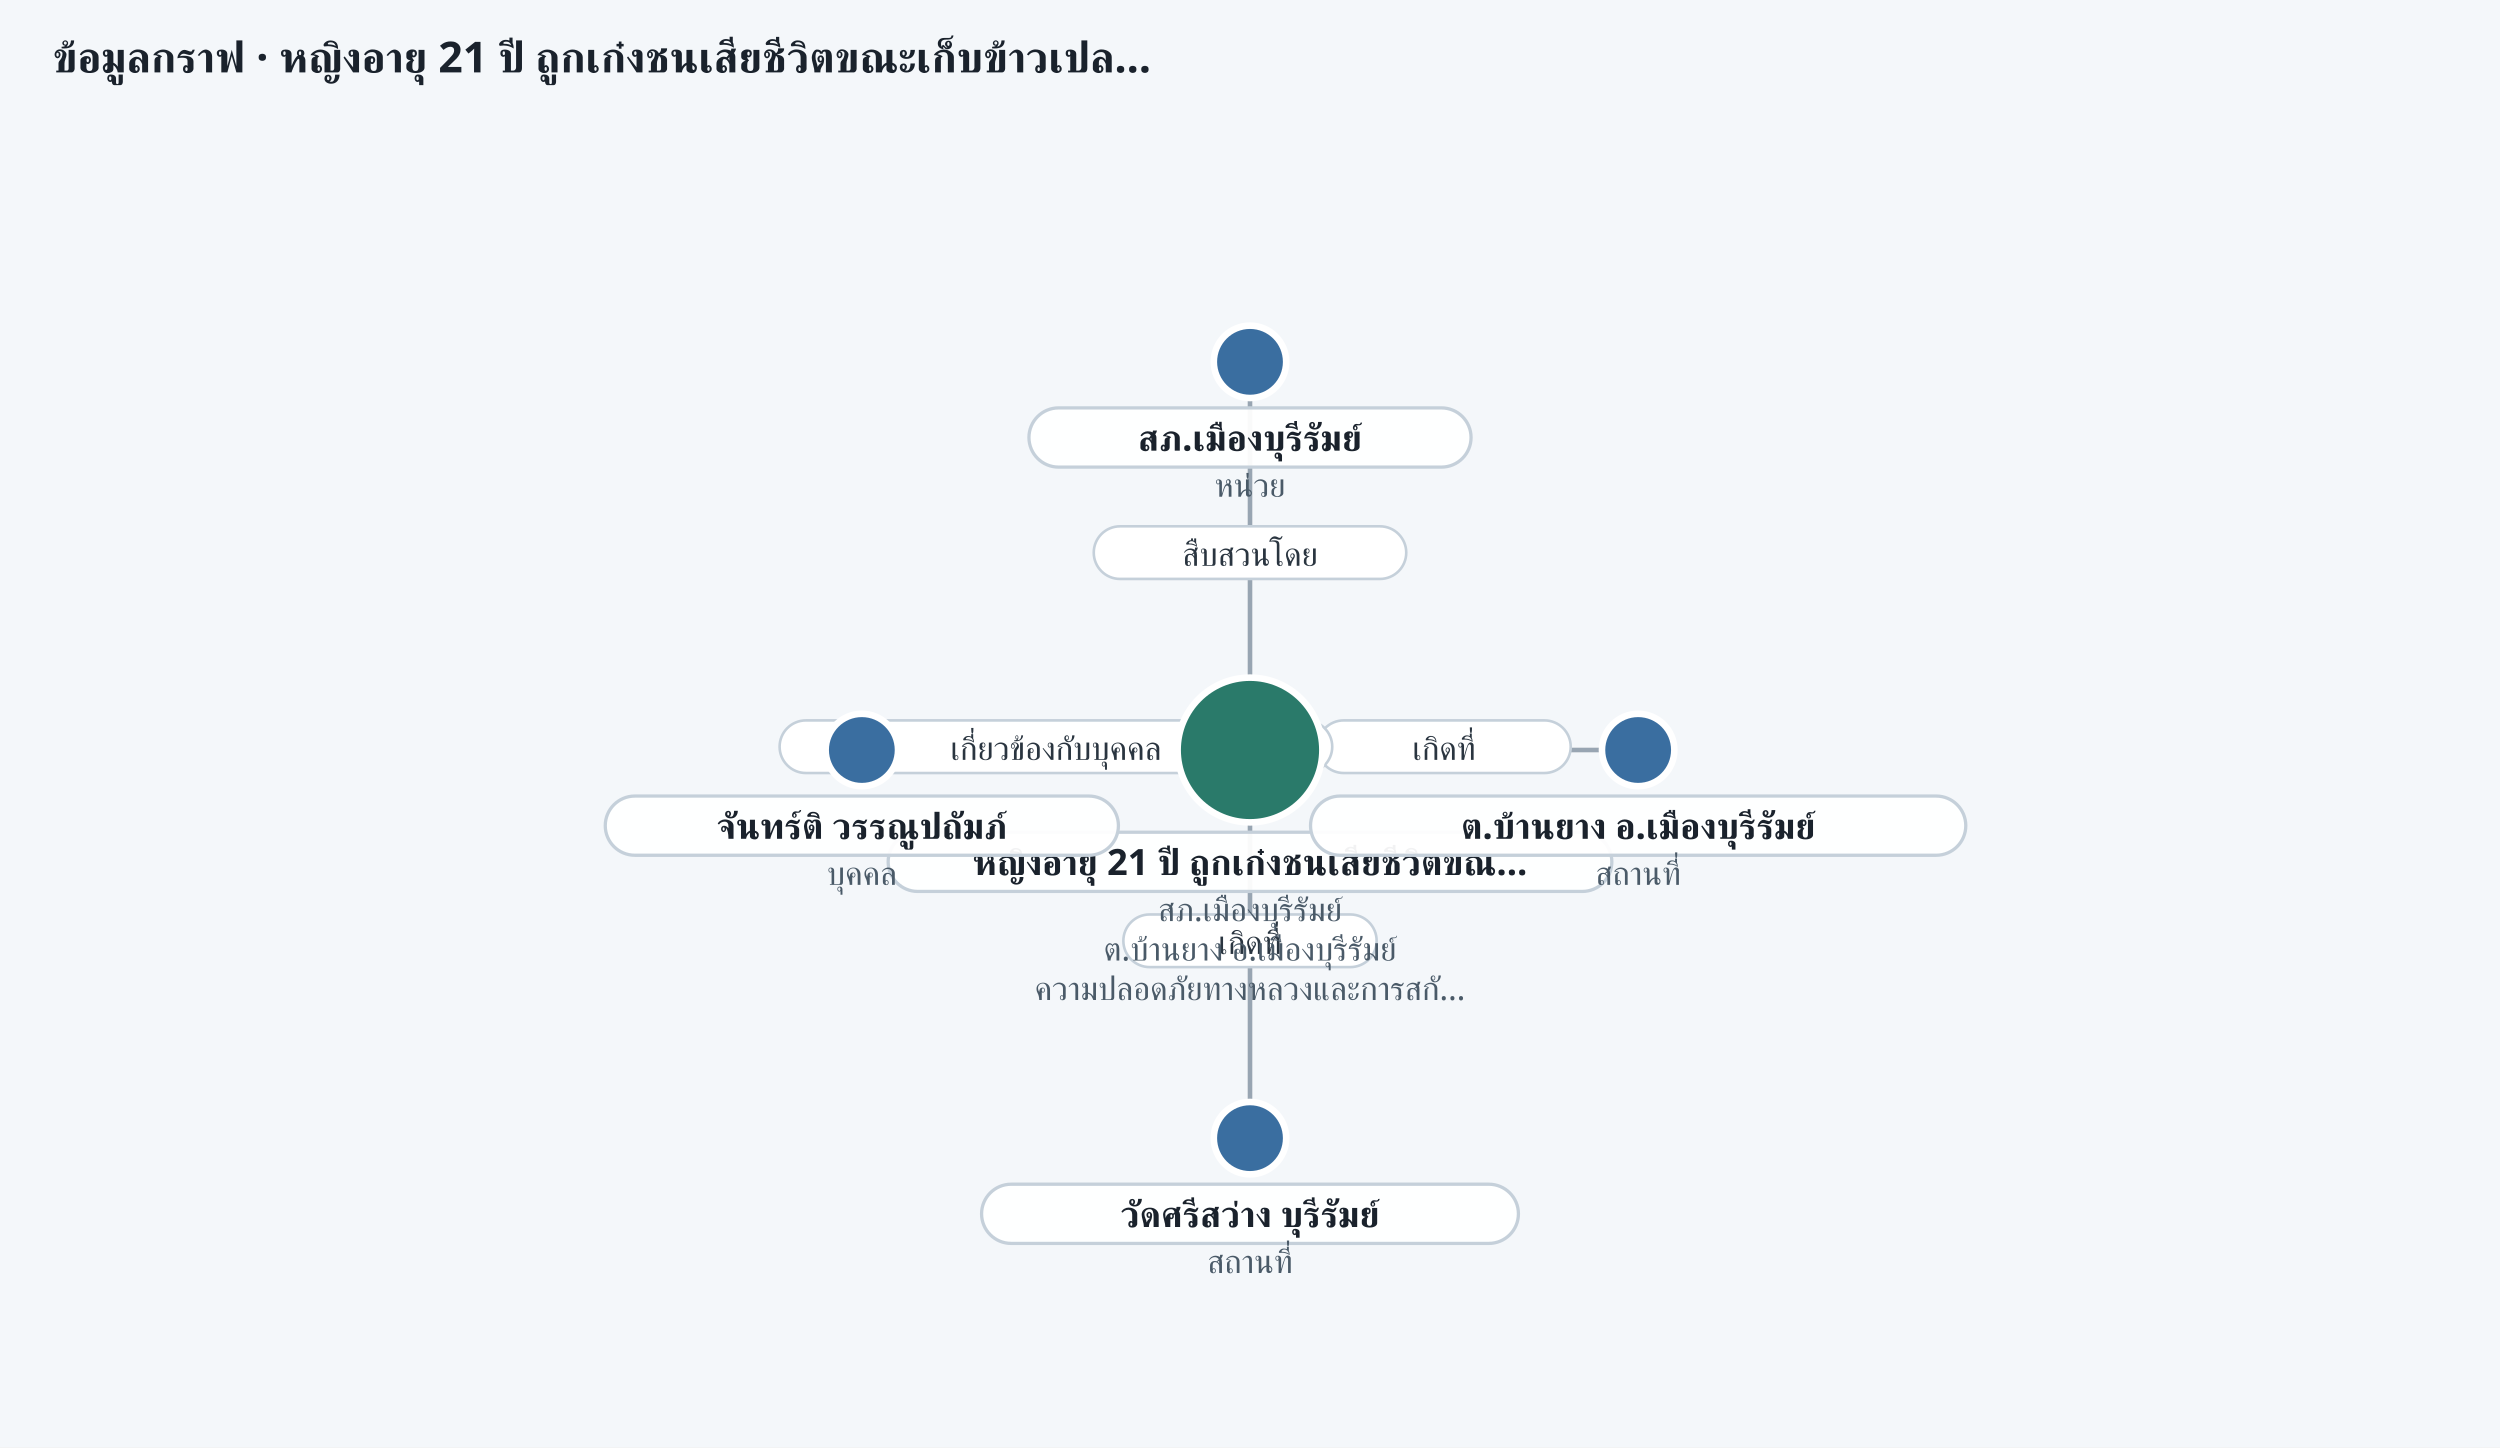
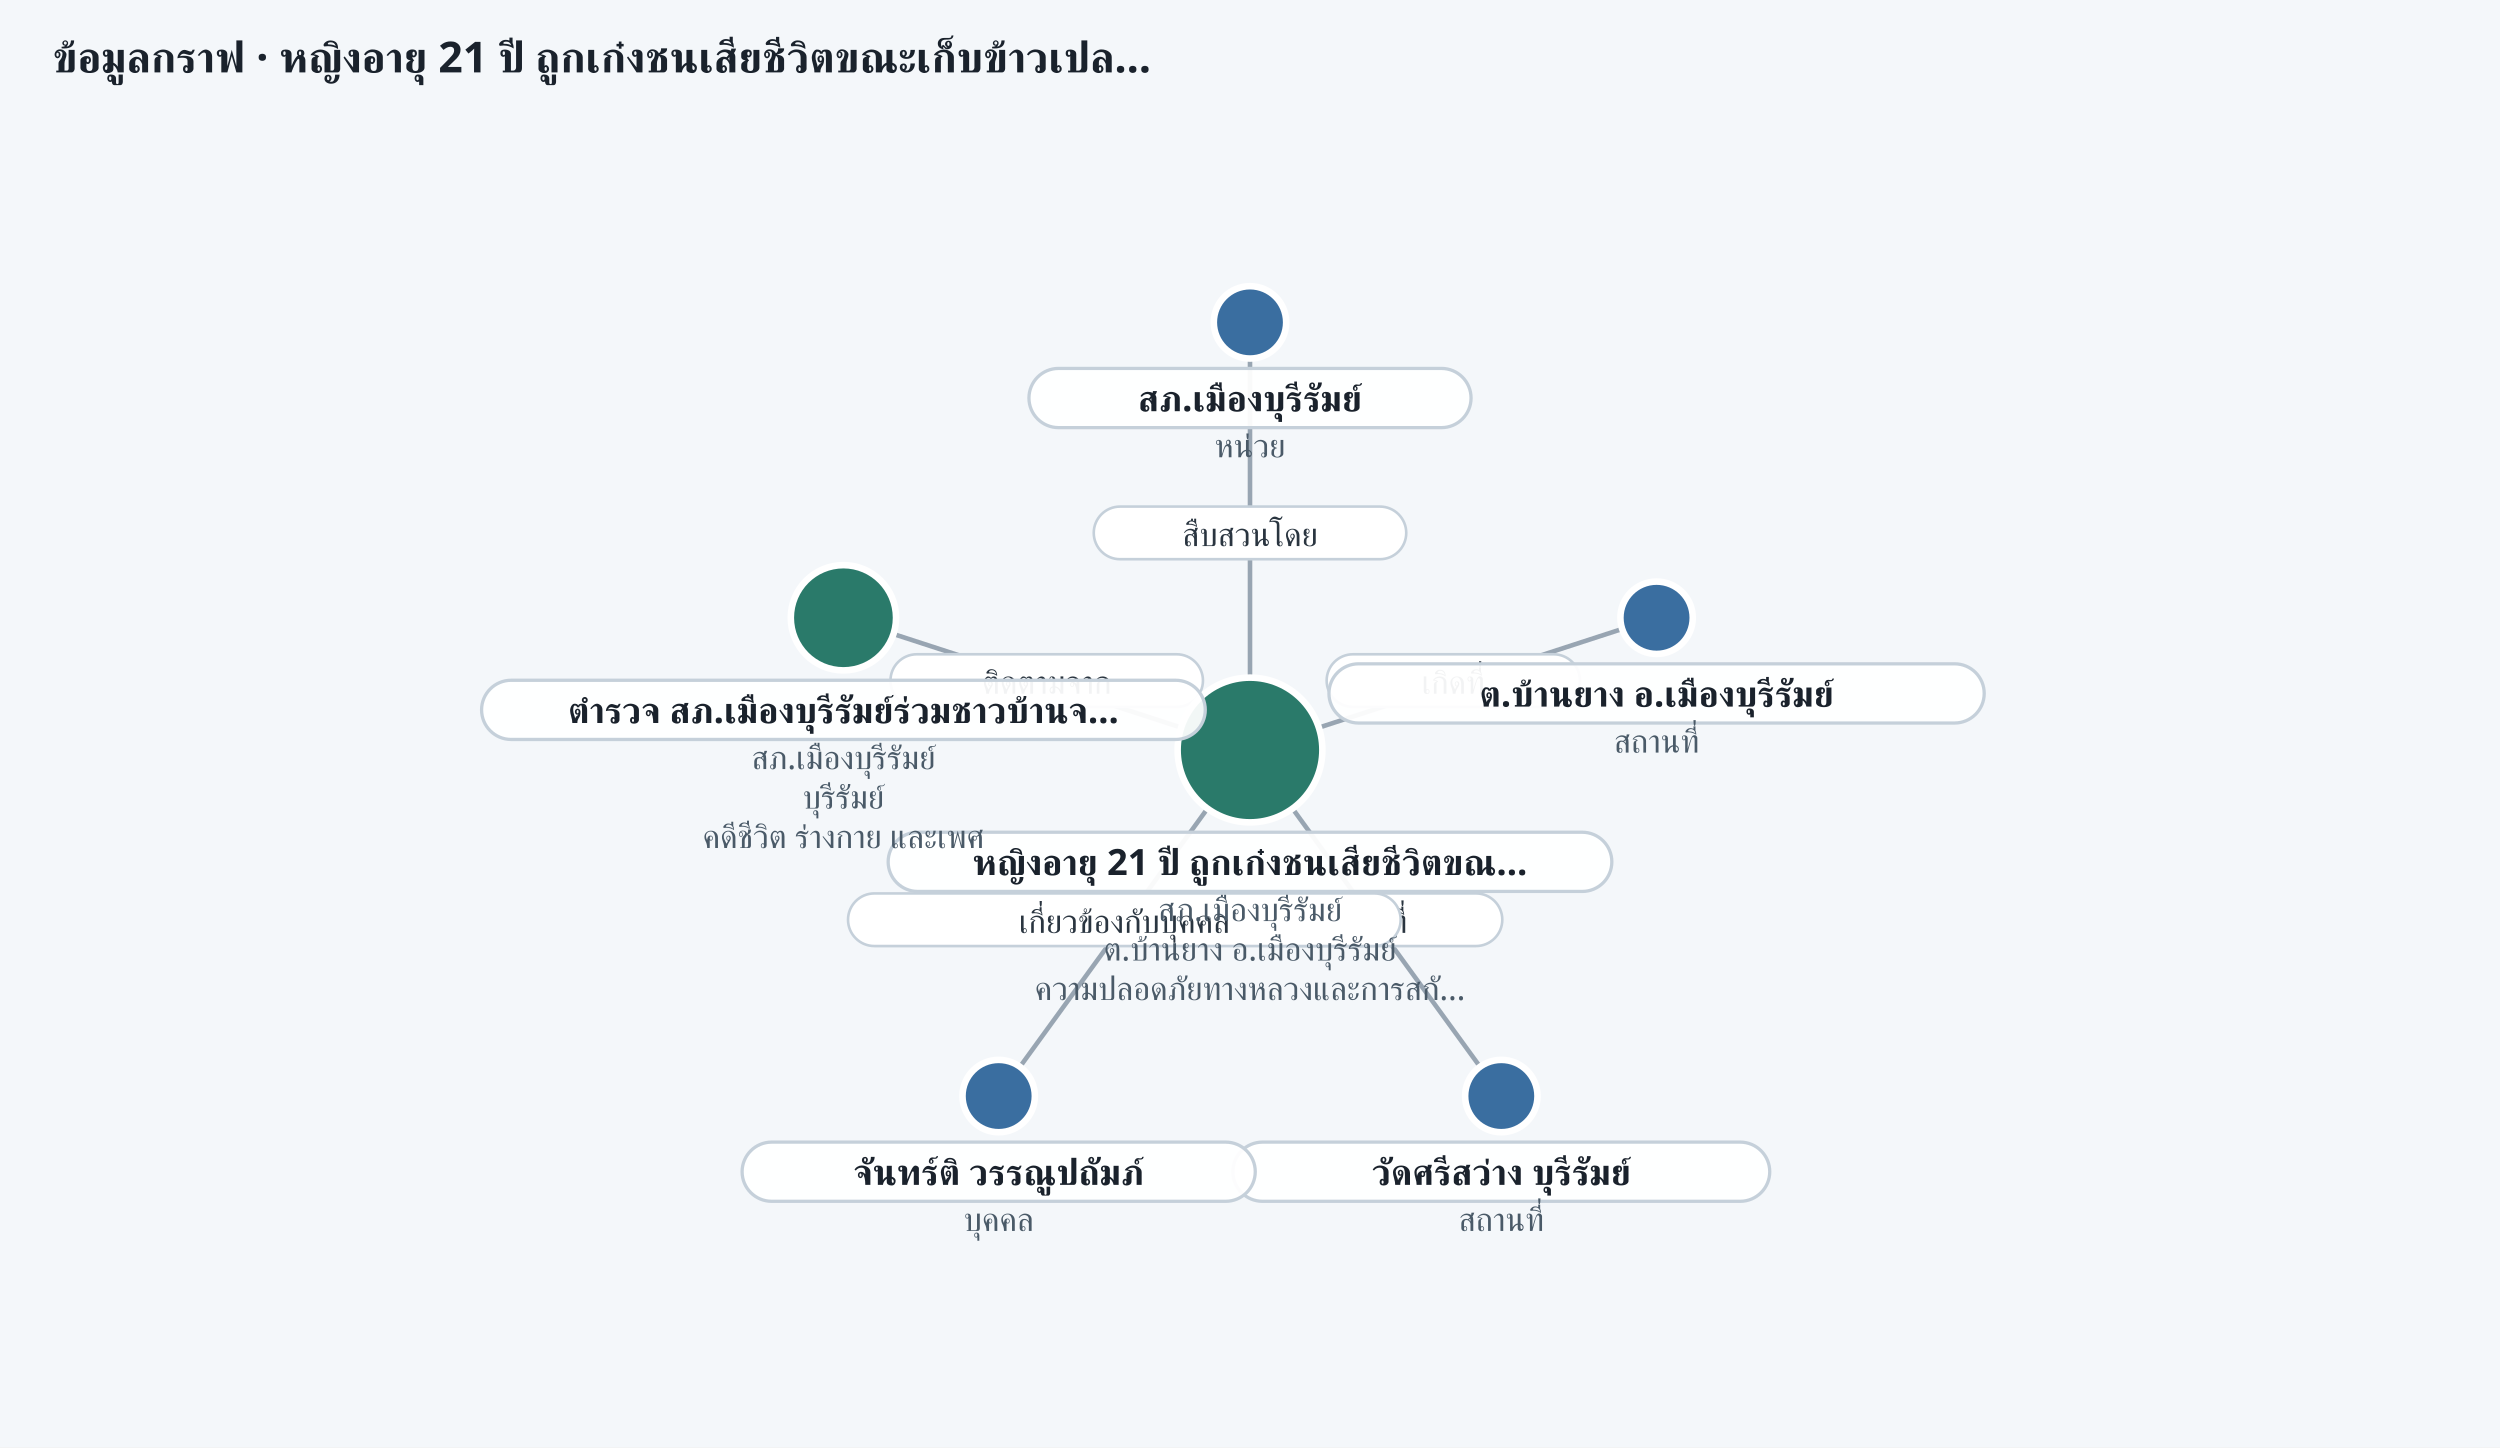
<svg xmlns="http://www.w3.org/2000/svg" width="760" height="440" viewBox="0 0 760 440" role="img" aria-label="ego graph 20261029-violent-03">
  <rect width="100%" height="100%" fill="#f4f7fa" />
  <text x="16" y="22" font-size="13" font-weight="700" fill="#1a222c" font-family="Sarabun, Anuphan, sans-serif">ข้อมูลกราฟ · หญิงอายุ 21 ปี ถูกเก๋งชนเสียชีวิตขณะเก็บข้าวเปล…</text>
-   <line x1="380.0" y1="228.0" x2="380.0" y2="110.0" stroke="#7a8a9a" stroke-width="1.4" opacity="0.75" />
-   <rect x="332.5" y="160.0" width="95.0" height="16" rx="8" fill="#fff" stroke="#c5d0da" stroke-width="0.8" />
-   <text x="380.0" y="172.0" text-anchor="middle" font-size="10" fill="#2a3540" font-family="Sarabun, Anuphan, sans-serif">สืบสวนโดย</text>
-   <line x1="380.0" y1="228.0" x2="498.0" y2="228.0" stroke="#7a8a9a" stroke-width="1.4" opacity="0.75" />
-   <rect x="400.5" y="219.0" width="77.0" height="16" rx="8" fill="#fff" stroke="#c5d0da" stroke-width="0.8" />
-   <text x="439.0" y="231.0" text-anchor="middle" font-size="10" fill="#2a3540" font-family="Sarabun, Anuphan, sans-serif">เกิดที่</text>
-   <line x1="380.0" y1="228.0" x2="380.0" y2="346.0" stroke="#7a8a9a" stroke-width="1.4" opacity="0.75" />
-   <rect x="341.5" y="278.0" width="77.0" height="16" rx="8" fill="#fff" stroke="#c5d0da" stroke-width="0.8" />
-   <text x="380.0" y="290.0" text-anchor="middle" font-size="10" fill="#2a3540" font-family="Sarabun, Anuphan, sans-serif">เกิดที่</text>
-   <line x1="380.0" y1="228.0" x2="262.0" y2="228.0" stroke="#7a8a9a" stroke-width="1.4" opacity="0.75" />
-   <rect x="237.0" y="219.0" width="168.0" height="16" rx="8" fill="#fff" stroke="#c5d0da" stroke-width="0.8" />
-   <text x="321.0" y="231.0" text-anchor="middle" font-size="10" fill="#2a3540" font-family="Sarabun, Anuphan, sans-serif">เกี่ยวข้องกับบุคคล</text>
+   <line x1="380.0" y1="228.0" x2="380.0" y2="98.0" stroke="#7a8a9a" stroke-width="1.4" opacity="0.75" />
+   <rect x="332.5" y="154.0" width="95.0" height="16" rx="8" fill="#fff" stroke="#c5d0da" stroke-width="0.8" />
+   <text x="380.0" y="166.0" text-anchor="middle" font-size="10" fill="#2a3540" font-family="Sarabun, Anuphan, sans-serif">สืบสวนโดย</text>
+   <line x1="380.0" y1="228.0" x2="503.6" y2="187.8" stroke="#7a8a9a" stroke-width="1.4" opacity="0.75" />
+   <rect x="403.3" y="198.9" width="77.0" height="16" rx="8" fill="#fff" stroke="#c5d0da" stroke-width="0.8" />
+   <text x="441.8" y="210.9" text-anchor="middle" font-size="10" fill="#2a3540" font-family="Sarabun, Anuphan, sans-serif">เกิดที่</text>
+   <line x1="380.0" y1="228.0" x2="456.4" y2="333.2" stroke="#7a8a9a" stroke-width="1.4" opacity="0.75" />
+   <rect x="379.7" y="271.6" width="77.0" height="16" rx="8" fill="#fff" stroke="#c5d0da" stroke-width="0.8" />
+   <text x="418.2" y="283.6" text-anchor="middle" font-size="10" fill="#2a3540" font-family="Sarabun, Anuphan, sans-serif">เกิดที่</text>
+   <line x1="380.0" y1="228.0" x2="303.6" y2="333.2" stroke="#7a8a9a" stroke-width="1.4" opacity="0.75" />
+   <rect x="257.8" y="271.6" width="168.0" height="16" rx="8" fill="#fff" stroke="#c5d0da" stroke-width="0.8" />
+   <text x="341.8" y="283.6" text-anchor="middle" font-size="10" fill="#2a3540" font-family="Sarabun, Anuphan, sans-serif">เกี่ยวข้องกับบุคคล</text>
+   <line x1="256.4" y1="187.8" x2="380.0" y2="228.0" stroke="#7a8a9a" stroke-width="1.4" opacity="0.75" />
+   <rect x="270.7" y="198.9" width="95.0" height="16" rx="8" fill="#fff" stroke="#c5d0da" stroke-width="0.8" />
+   <text x="318.2" y="210.9" text-anchor="middle" font-size="10" fill="#2a3540" font-family="Sarabun, Anuphan, sans-serif">ติดตามจาก</text>
  <circle cx="380.0" cy="228.0" r="22" fill="#2a7a6a" stroke="#fff" stroke-width="2" />
  <rect x="270.0" y="253.0" width="220.0" height="18" rx="9" fill="rgba(255,255,255,0.94)" stroke="#c5d0da" />
  <text x="380.0" y="266.0" text-anchor="middle" font-size="11" font-weight="600" fill="#1a222c" font-family="Sarabun, Anuphan, sans-serif">หญิงอายุ 21 ปี ถูกเก๋งชนเสียชีวิตขณ…</text>
  <text x="380.0" y="280.0" text-anchor="middle" font-size="10" fill="#4a5a68" font-family="Sarabun, Anuphan, sans-serif">สภ.เมืองบุรีรัมย์</text>
  <text x="380.0" y="292.0" text-anchor="middle" font-size="10" fill="#4a5a68" font-family="Sarabun, Anuphan, sans-serif">ต.บ้านยาง อ.เมืองบุรีรัมย์</text>
  <text x="380.0" y="304.0" text-anchor="middle" font-size="10" fill="#4a5a68" font-family="Sarabun, Anuphan, sans-serif">ความปลอดภัยทางหลวงและการสกั…</text>
-   <circle cx="380.0" cy="110.0" r="11" fill="#3a6ea0" stroke="#fff" stroke-width="2" />
-   <rect x="312.8" y="124.0" width="134.4" height="18" rx="9" fill="rgba(255,255,255,0.94)" stroke="#c5d0da" />
-   <text x="380.0" y="137.0" text-anchor="middle" font-size="11" font-weight="600" fill="#1a222c" font-family="Sarabun, Anuphan, sans-serif">สภ.เมืองบุรีรัมย์</text>
-   <text x="380.0" y="151.0" text-anchor="middle" font-size="10" fill="#4a5a68" font-family="Sarabun, Anuphan, sans-serif">หน่วย</text>
-   <circle cx="498.0" cy="228.0" r="11" fill="#3a6ea0" stroke="#fff" stroke-width="2" />
-   <rect x="398.4" y="242.0" width="199.2" height="18" rx="9" fill="rgba(255,255,255,0.94)" stroke="#c5d0da" />
-   <text x="498.0" y="255.0" text-anchor="middle" font-size="11" font-weight="600" fill="#1a222c" font-family="Sarabun, Anuphan, sans-serif">ต.บ้านยาง อ.เมืองบุรีรัมย์</text>
-   <text x="498.0" y="269.0" text-anchor="middle" font-size="10" fill="#4a5a68" font-family="Sarabun, Anuphan, sans-serif">สถานที่</text>
-   <circle cx="380.0" cy="346.0" r="11" fill="#3a6ea0" stroke="#fff" stroke-width="2" />
-   <rect x="298.4" y="360.0" width="163.2" height="18" rx="9" fill="rgba(255,255,255,0.94)" stroke="#c5d0da" />
-   <text x="380.0" y="373.0" text-anchor="middle" font-size="11" font-weight="600" fill="#1a222c" font-family="Sarabun, Anuphan, sans-serif">วัดศรีสว่าง บุรีรัมย์</text>
-   <text x="380.0" y="387.0" text-anchor="middle" font-size="10" fill="#4a5a68" font-family="Sarabun, Anuphan, sans-serif">สถานที่</text>
-   <circle cx="262.0" cy="228.0" r="11" fill="#3a6ea0" stroke="#fff" stroke-width="2" />
-   <rect x="184.0" y="242.0" width="156.0" height="18" rx="9" fill="rgba(255,255,255,0.94)" stroke="#c5d0da" />
-   <text x="262.0" y="255.0" text-anchor="middle" font-size="11" font-weight="600" fill="#1a222c" font-family="Sarabun, Anuphan, sans-serif">จันทร์ติ วรรณูปถัมภ์</text>
-   <text x="262.0" y="269.0" text-anchor="middle" font-size="10" fill="#4a5a68" font-family="Sarabun, Anuphan, sans-serif">บุคคล</text>
+   <circle cx="380.0" cy="98.0" r="11" fill="#3a6ea0" stroke="#fff" stroke-width="2" />
+   <rect x="312.8" y="112.0" width="134.4" height="18" rx="9" fill="rgba(255,255,255,0.94)" stroke="#c5d0da" />
+   <text x="380.0" y="125.0" text-anchor="middle" font-size="11" font-weight="600" fill="#1a222c" font-family="Sarabun, Anuphan, sans-serif">สภ.เมืองบุรีรัมย์</text>
+   <text x="380.0" y="139.0" text-anchor="middle" font-size="10" fill="#4a5a68" font-family="Sarabun, Anuphan, sans-serif">หน่วย</text>
+   <circle cx="503.6" cy="187.8" r="11" fill="#3a6ea0" stroke="#fff" stroke-width="2" />
+   <rect x="404.0" y="201.8" width="199.2" height="18" rx="9" fill="rgba(255,255,255,0.94)" stroke="#c5d0da" />
+   <text x="503.6" y="214.8" text-anchor="middle" font-size="11" font-weight="600" fill="#1a222c" font-family="Sarabun, Anuphan, sans-serif">ต.บ้านยาง อ.เมืองบุรีรัมย์</text>
+   <text x="503.6" y="228.8" text-anchor="middle" font-size="10" fill="#4a5a68" font-family="Sarabun, Anuphan, sans-serif">สถานที่</text>
+   <circle cx="456.4" cy="333.2" r="11" fill="#3a6ea0" stroke="#fff" stroke-width="2" />
+   <rect x="374.8" y="347.2" width="163.2" height="18" rx="9" fill="rgba(255,255,255,0.94)" stroke="#c5d0da" />
+   <text x="456.4" y="360.2" text-anchor="middle" font-size="11" font-weight="600" fill="#1a222c" font-family="Sarabun, Anuphan, sans-serif">วัดศรีสว่าง บุรีรัมย์</text>
+   <text x="456.4" y="374.2" text-anchor="middle" font-size="10" fill="#4a5a68" font-family="Sarabun, Anuphan, sans-serif">สถานที่</text>
+   <circle cx="303.6" cy="333.2" r="11" fill="#3a6ea0" stroke="#fff" stroke-width="2" />
+   <rect x="225.6" y="347.2" width="156.0" height="18" rx="9" fill="rgba(255,255,255,0.94)" stroke="#c5d0da" />
+   <text x="303.6" y="360.2" text-anchor="middle" font-size="11" font-weight="600" fill="#1a222c" font-family="Sarabun, Anuphan, sans-serif">จันทร์ติ วรรณูปถัมภ์</text>
+   <text x="303.6" y="374.2" text-anchor="middle" font-size="10" fill="#4a5a68" font-family="Sarabun, Anuphan, sans-serif">บุคคล</text>
+   <circle cx="256.4" cy="187.8" r="16" fill="#2a7a6a" stroke="#fff" stroke-width="2" />
+   <rect x="146.4" y="206.8" width="220.0" height="18" rx="9" fill="rgba(255,255,255,0.94)" stroke="#c5d0da" />
+   <text x="256.4" y="219.8" text-anchor="middle" font-size="11" font-weight="600" fill="#1a222c" font-family="Sarabun, Anuphan, sans-serif">ตำรวจ สภ.เมืองบุรีรัมย์ร่วมชาวบ้านจ…</text>
+   <text x="256.4" y="233.8" text-anchor="middle" font-size="10" fill="#4a5a68" font-family="Sarabun, Anuphan, sans-serif">สภ.เมืองบุรีรัมย์</text>
+   <text x="256.4" y="245.8" text-anchor="middle" font-size="10" fill="#4a5a68" font-family="Sarabun, Anuphan, sans-serif">บุรีรัมย์</text>
+   <text x="256.4" y="257.8" text-anchor="middle" font-size="10" fill="#4a5a68" font-family="Sarabun, Anuphan, sans-serif">คดีชีวิต ร่างกาย และเพศ</text>
</svg>
